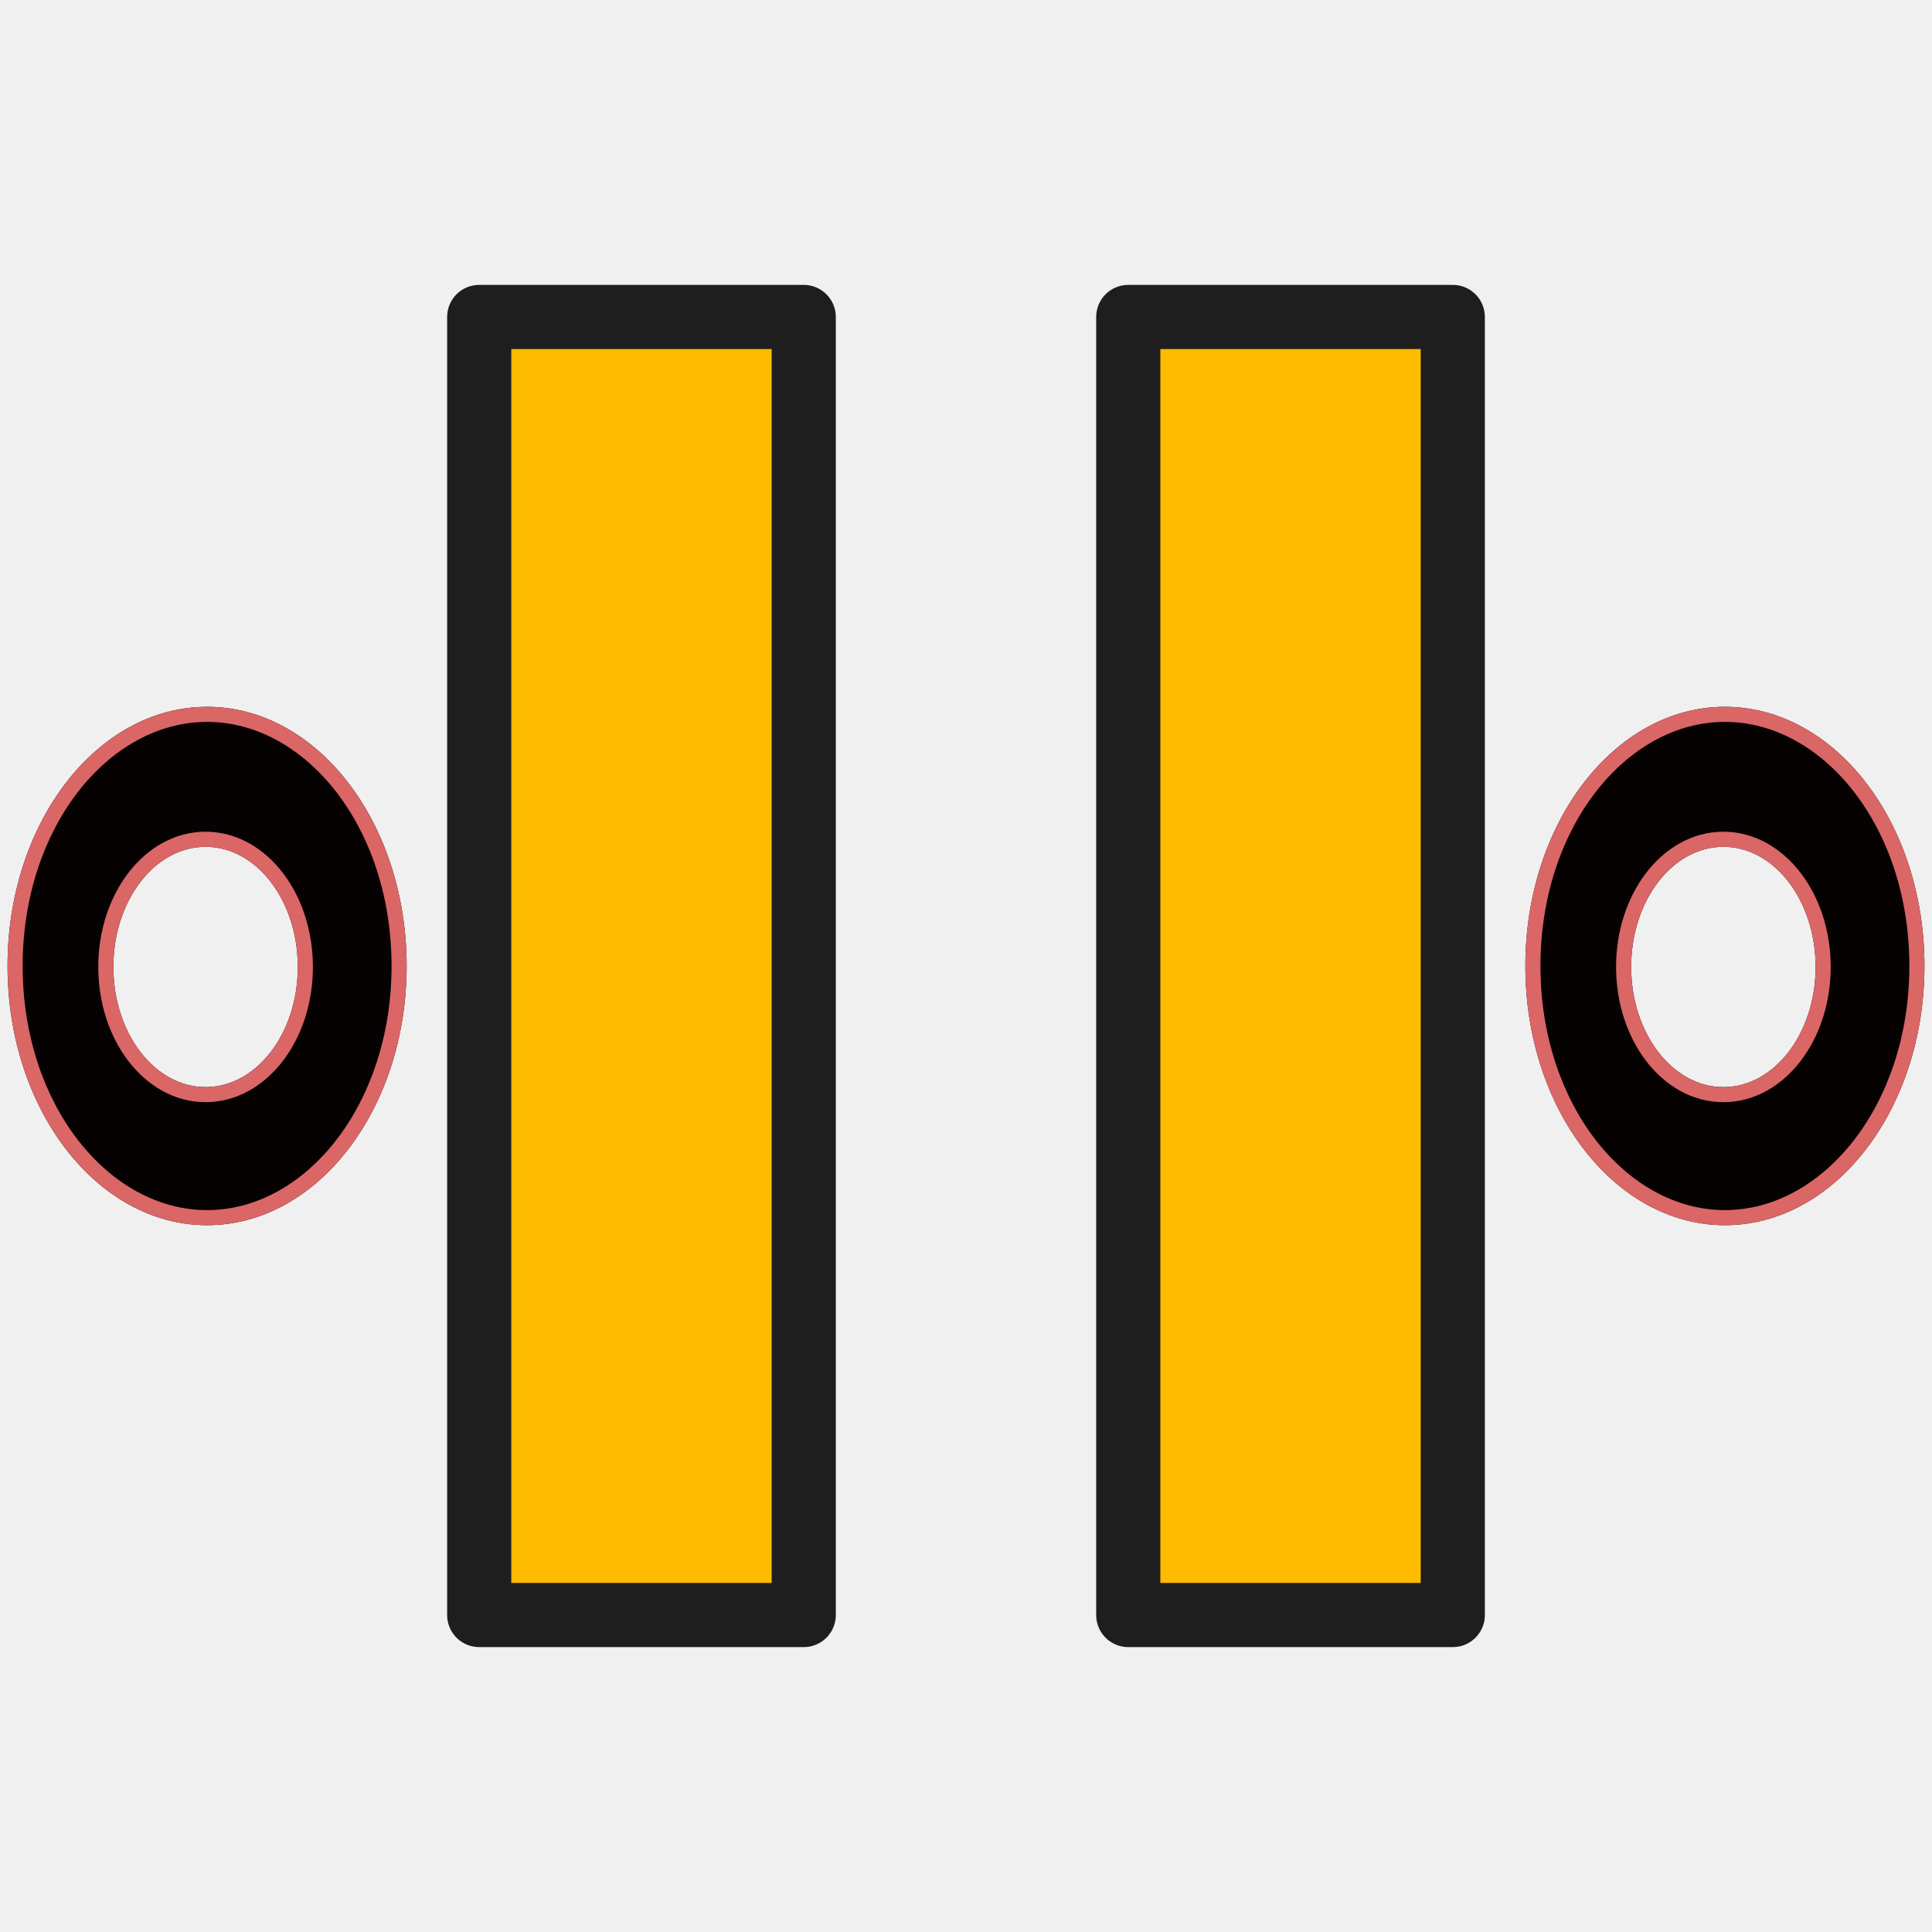
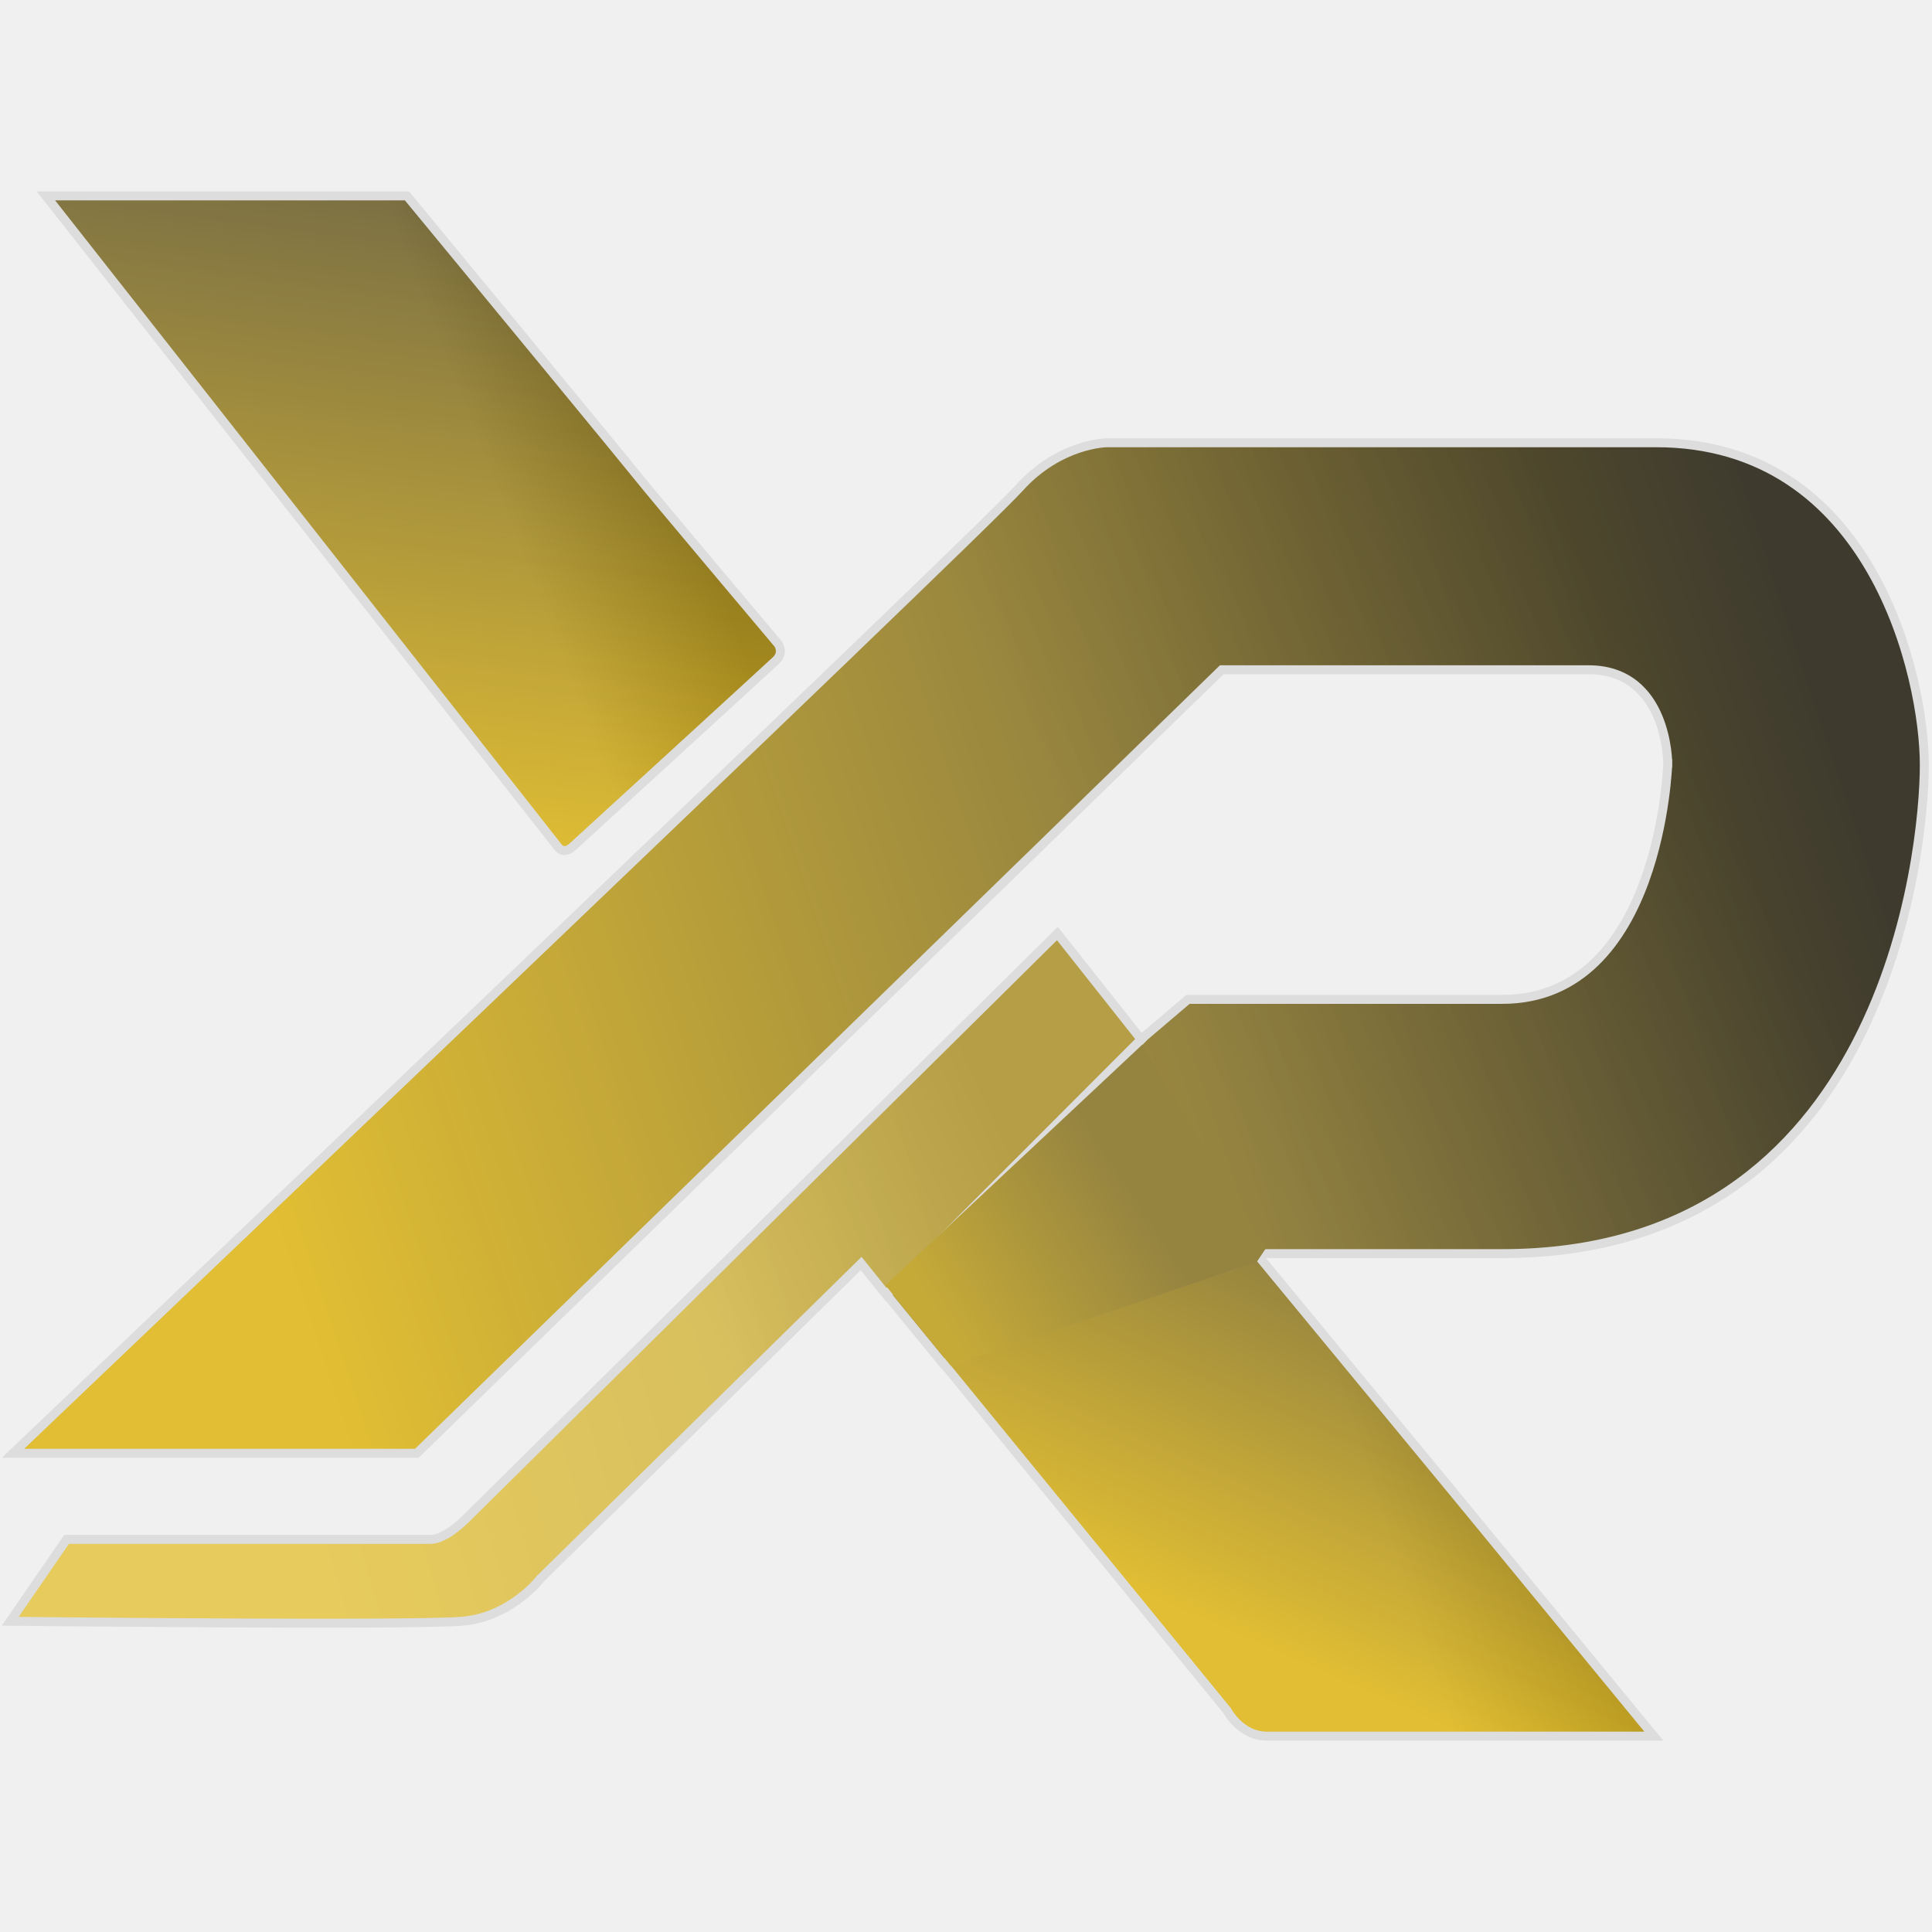
- <svg xmlns="http://www.w3.org/2000/svg" width="1024" height="1024" viewBox="0 0 1024 1024" fill="none">
-   <mask id="path-1-inside-1_13_387" fill="white">
-     <path d="M914.233 374.617C972.647 374.617 1020 436.125 1020 512C1020 587.874 972.647 649.382 914.233 649.382C855.82 649.382 808.467 587.874 808.467 512C808.467 436.125 855.82 374.617 914.233 374.617ZM913.432 448.826C886.438 448.826 864.555 477.334 864.555 512.5C864.555 547.666 886.438 576.174 913.432 576.174C940.426 576.174 962.31 547.666 962.31 512.5C962.309 477.333 940.426 448.826 913.432 448.826Z" />
-   </mask>
-   <path d="M914.233 374.617C972.647 374.617 1020 436.125 1020 512C1020 587.874 972.647 649.382 914.233 649.382C855.82 649.382 808.467 587.874 808.467 512C808.467 436.125 855.82 374.617 914.233 374.617ZM913.432 448.826C886.438 448.826 864.555 477.334 864.555 512.5C864.555 547.666 886.438 576.174 913.432 576.174C940.426 576.174 962.31 547.666 962.31 512.5C962.309 477.333 940.426 448.826 913.432 448.826Z" fill="#070202" />
-   <path d="M914.233 374.617V366.617V366.617V374.617ZM1020 512H1028V512L1020 512ZM914.233 649.382V657.382V657.382V649.382ZM808.467 512L800.467 512V512H808.467ZM913.432 448.826V440.826H913.432L913.432 448.826ZM864.555 512.5L856.555 512.5V512.5H864.555ZM913.432 576.174L913.432 584.174H913.432V576.174ZM962.31 512.5H970.31V512.5L962.31 512.5ZM914.233 374.617V382.617C966.409 382.617 1012 438.473 1012 512L1020 512L1028 512C1028 433.778 978.884 366.617 914.233 366.617V374.617ZM1020 512H1012C1012 585.527 966.409 641.382 914.233 641.382V649.382V657.382C978.884 657.382 1028 590.221 1028 512H1020ZM914.233 649.382V641.382C862.058 641.382 816.467 585.527 816.467 512H808.467H800.467C800.467 590.221 849.583 657.382 914.233 657.382V649.382ZM808.467 512L816.467 512C816.467 438.473 862.058 382.617 914.233 382.617V374.617V366.617C849.583 366.617 800.467 433.778 800.467 512L808.467 512ZM913.432 448.826L913.432 440.826C896.932 440.826 882.539 449.559 872.525 462.604C862.517 475.642 856.555 493.309 856.555 512.5L864.555 512.5L872.555 512.5C872.555 496.524 877.534 482.355 885.217 472.347C892.892 462.347 902.938 456.826 913.432 456.826L913.432 448.826ZM864.555 512.5H856.555C856.555 531.69 862.517 549.358 872.525 562.395C882.539 575.441 896.931 584.174 913.432 584.174L913.432 576.174L913.432 568.174C902.938 568.174 892.892 562.653 885.216 552.653C877.534 542.645 872.555 528.475 872.555 512.5H864.555ZM913.432 576.174V584.174C929.932 584.174 944.325 575.442 954.339 562.396C964.347 549.358 970.31 531.691 970.31 512.5H962.31H954.31C954.31 528.475 949.33 542.645 941.647 552.653C933.971 562.653 923.925 568.174 913.432 568.174V576.174ZM962.31 512.5L970.31 512.5C970.309 493.309 964.347 475.641 954.339 462.604C944.325 449.558 929.932 440.826 913.432 440.826V448.826V456.826C923.925 456.826 933.971 462.347 941.647 472.347C949.33 482.355 954.309 496.524 954.31 512.5L962.31 512.5Z" fill="#DA6666" mask="url(#path-1-inside-1_13_387)" />
-   <mask id="path-3-inside-2_13_387" fill="white">
-     <path d="M109.767 374.617C168.18 374.617 215.533 436.125 215.533 512C215.533 587.874 168.18 649.382 109.767 649.382C51.353 649.382 4 587.874 4 512C4 436.125 51.353 374.617 109.767 374.617ZM108.965 448.826C81.971 448.826 60.088 477.334 60.088 512.5C60.088 547.666 81.971 576.174 108.965 576.174C135.959 576.174 157.842 547.666 157.842 512.5C157.842 477.333 135.959 448.826 108.965 448.826Z" />
-   </mask>
-   <path d="M109.767 374.617C168.18 374.617 215.533 436.125 215.533 512C215.533 587.874 168.18 649.382 109.767 649.382C51.353 649.382 4 587.874 4 512C4 436.125 51.353 374.617 109.767 374.617ZM108.965 448.826C81.971 448.826 60.088 477.334 60.088 512.5C60.088 547.666 81.971 576.174 108.965 576.174C135.959 576.174 157.842 547.666 157.842 512.5C157.842 477.333 135.959 448.826 108.965 448.826Z" fill="#070202" />
-   <path d="M109.767 374.617V366.617V366.617V374.617ZM215.533 512H223.533V512L215.533 512ZM109.767 649.382V657.382V657.382V649.382ZM4 512L-4 512V512H4ZM108.965 448.826V440.826H108.965L108.965 448.826ZM60.088 512.5L52.088 512.5V512.5H60.088ZM108.965 576.174L108.965 584.174H108.965V576.174ZM157.842 512.5H165.842V512.5L157.842 512.5ZM109.767 374.617V382.617C161.942 382.617 207.533 438.473 207.533 512L215.533 512L223.533 512C223.533 433.778 174.417 366.617 109.767 366.617V374.617ZM215.533 512H207.533C207.533 585.527 161.942 641.382 109.767 641.382V649.382V657.382C174.417 657.382 223.533 590.221 223.533 512H215.533ZM109.767 649.382V641.382C57.591 641.382 12 585.527 12 512H4H-4C-4 590.221 45.116 657.382 109.767 657.382V649.382ZM4 512L12 512C12 438.473 57.591 382.617 109.767 382.617V374.617V366.617C45.116 366.617 -4 433.778 -4 512L4 512ZM108.965 448.826L108.965 440.826C92.465 440.826 78.072 449.559 68.058 462.604C58.05 475.642 52.088 493.309 52.088 512.5L60.088 512.5L68.088 512.5C68.088 496.524 73.067 482.355 80.75 472.347C88.426 462.347 98.471 456.826 108.965 456.826L108.965 448.826ZM60.088 512.5H52.088C52.088 531.69 58.05 549.358 68.058 562.395C78.072 575.441 92.465 584.174 108.965 584.174L108.965 576.174L108.965 568.174C98.471 568.174 88.426 562.653 80.75 552.653C73.067 542.645 68.088 528.475 68.088 512.5H60.088ZM108.965 576.174V584.174C125.465 584.174 139.858 575.442 149.872 562.396C159.88 549.358 165.842 531.69 165.842 512.5H157.842H149.842C149.842 528.475 144.862 542.645 137.18 552.653C129.504 562.653 119.459 568.174 108.965 568.174V576.174ZM157.842 512.5L165.842 512.5C165.842 493.309 159.88 475.642 149.872 462.604C139.858 449.558 125.465 440.826 108.965 440.826V448.826V456.826C119.459 456.826 129.504 462.347 137.18 472.347C144.862 482.355 149.842 496.524 149.842 512.5L157.842 512.5Z" fill="#DA6666" mask="url(#path-3-inside-2_13_387)" />
-   <path d="M425.998 168H253.994V856H425.998V168Z" fill="#FFBB00" />
-   <path d="M770.006 168H598.002V856H770.006V168Z" fill="#FFBB00" />
-   <path d="M425.998 168H253.994V856H425.998V168Z" stroke="#1E1E1E" stroke-width="34" stroke-linecap="round" stroke-linejoin="round" />
-   <path d="M770.006 168H598.002V856H770.006V168Z" stroke="#1E1E1E" stroke-width="34" stroke-linecap="round" stroke-linejoin="round" />
+ <svg xmlns="http://www.w3.org/2000/svg" width="1080" height="1080" viewBox="0 0 1080 1080" fill="none">
+   <g clip-path="url(#clip0_22_408)">
+     <path d="M227.51 109.5C227.686 109.713 227.891 109.963 228.126 110.248C229.018 111.33 230.328 112.917 231.998 114.941C235.338 118.991 240.12 124.788 245.885 131.778C257.414 145.759 272.878 164.515 288.614 183.614C320.102 221.83 352.643 261.374 356.99 266.848C361.384 272.379 380.557 295.248 398.756 316.894C407.865 327.728 416.743 338.271 423.427 346.211C426.769 350.181 429.563 353.499 431.562 355.878C432.562 357.067 433.362 358.021 433.934 358.703C434.219 359.044 434.447 359.317 434.612 359.516C434.695 359.615 434.761 359.695 434.811 359.755C434.835 359.785 434.855 359.809 434.87 359.827C434.878 359.836 434.883 359.843 434.888 359.849C434.892 359.854 434.894 359.855 434.894 359.855C435.289 360.354 436.076 361.787 436.204 363.554C436.322 365.183 435.894 367.18 433.791 369.166C428.437 374.222 327.73 466.358 320.323 473.14C318.726 474.602 317.434 475.189 316.482 475.393C315.549 475.593 314.777 475.461 314.132 475.201C313.459 474.93 312.899 474.507 312.495 474.123C312.298 473.936 312.152 473.771 312.062 473.662C312.017 473.608 311.986 473.569 311.972 473.55L311.971 473.549L311.935 473.496L311.889 473.438L25.648 109.5H227.51Z" fill="url(#paint0_linear_22_408)" />
+     <path d="M227.51 109.5C227.686 109.713 227.891 109.963 228.126 110.248C229.018 111.33 230.328 112.917 231.998 114.941C235.338 118.991 240.12 124.788 245.885 131.778C257.414 145.759 272.878 164.515 288.614 183.614C320.102 221.83 352.643 261.374 356.99 266.848C361.384 272.379 380.557 295.248 398.756 316.894C407.865 327.728 416.743 338.271 423.427 346.211C426.769 350.181 429.563 353.499 431.562 355.878C432.562 357.067 433.362 358.021 433.934 358.703C434.219 359.044 434.447 359.317 434.612 359.516C434.695 359.615 434.761 359.695 434.811 359.755C434.835 359.785 434.855 359.809 434.87 359.827C434.878 359.836 434.883 359.843 434.888 359.849C434.892 359.854 434.894 359.855 434.894 359.855C435.289 360.354 436.076 361.787 436.204 363.554C436.322 365.183 435.894 367.18 433.791 369.166C428.437 374.222 327.73 466.358 320.323 473.14C318.726 474.602 317.434 475.189 316.482 475.393C315.549 475.593 314.777 475.461 314.132 475.201C313.459 474.93 312.899 474.507 312.495 474.123C312.298 473.936 312.152 473.771 312.062 473.662C312.017 473.608 311.986 473.569 311.972 473.55L311.971 473.549L311.935 473.496L311.889 473.438L25.648 109.5H227.51Z" fill="url(#paint1_linear_22_408)" fill-opacity="0.2" />
+     <path d="M228.688 107L230.054 108.656L230.055 108.657C230.947 109.739 232.256 111.325 233.927 113.351L247.813 130.188C259.343 144.169 274.808 162.925 290.544 182.024C322.017 220.222 354.58 259.794 358.947 265.293L359.936 266.521C365.702 273.637 383.591 294.972 400.67 315.285L425.34 344.601C428.681 348.569 431.475 351.889 433.475 354.269L435.85 357.097L435.853 357.1C436.105 357.401 436.314 357.654 436.477 357.849L436.506 357.863L436.854 358.304C437.523 359.148 438.529 361.049 438.697 363.373C438.866 365.701 438.192 368.448 435.508 370.983C430.135 376.057 329.404 468.215 322.012 474.983L322.011 474.984C320.28 476.569 318.696 477.411 317.285 477.771L317.006 477.838C315.528 478.155 314.248 477.943 313.198 477.52C312.152 477.098 311.332 476.467 310.773 475.936C310.493 475.669 310.278 475.429 310.134 475.254C310.126 475.245 310.119 475.234 310.11 475.224L310.036 475.149L309.919 474.978L20.501 107H228.688ZM313.854 471.893L313.867 471.909L313.873 471.915L313.885 471.932L313.895 471.943L313.951 472.015L313.984 472.063L313.99 472.07C314.026 472.113 314.103 472.202 314.216 472.31L314.218 472.311C314.467 472.547 314.767 472.761 315.065 472.882C315.201 472.936 315.328 472.969 315.457 472.982C315.583 472.996 315.746 472.994 315.958 472.948L316.14 472.902C316.615 472.762 317.456 472.375 318.635 471.296L376.139 418.662C402.903 394.156 429.405 369.869 432.074 367.349C433.596 365.912 433.778 364.665 433.711 363.734C433.67 363.164 433.518 362.623 433.335 362.175C433.245 361.953 433.151 361.767 433.071 361.626C433.032 361.556 432.997 361.501 432.971 361.461C432.959 361.442 432.949 361.429 432.942 361.42C432.93 361.405 432.913 361.382 432.891 361.355L432.696 361.122L432.688 361.111C432.526 360.917 432.301 360.648 432.016 360.307C431.444 359.625 430.645 358.673 429.648 357.487C427.65 355.109 424.857 351.792 421.515 347.821C414.831 339.882 405.952 329.338 396.843 318.503C378.662 296.878 359.454 273.97 355.032 268.403C351.785 264.315 332.683 241.065 310.045 213.566L286.685 185.204C270.949 166.105 255.485 147.35 243.956 133.369L230.069 116.532C228.481 114.607 227.217 113.075 226.33 112H30.795L313.854 471.893ZM436.842 358.289C436.844 358.292 436.846 358.295 436.847 358.296C436.848 358.298 436.847 358.296 436.846 358.294L436.842 358.289ZM436.809 358.249C436.821 358.264 436.832 358.276 436.839 358.285C436.84 358.286 436.841 358.288 436.842 358.289L436.809 358.249Z" fill="#DDDDDD" />
+     <path d="M637.925 581.03L495.395 723.759L483.124 708.476L481.394 706.321L479.423 708.257L302.127 882.436L302.001 882.561L301.894 882.7L301.89 882.706C301.885 882.713 301.875 882.725 301.862 882.741C301.836 882.775 301.794 882.829 301.735 882.902C301.619 883.047 301.438 883.267 301.196 883.552C300.712 884.123 299.98 884.953 299.011 885.963C297.071 887.986 294.19 890.719 290.455 893.531C282.973 899.162 272.159 905.036 258.66 906.25C244.711 907.505 180.419 907.508 119.378 907.191C88.91 907.032 59.322 906.795 37.351 906.597C26.365 906.498 17.284 906.408 10.949 906.344C8.914 906.323 7.162 906.304 5.722 906.289L37.236 860.508H240.752C243.165 860.508 245.632 859.629 247.826 858.524C250.058 857.4 252.228 855.928 254.103 854.501C255.985 853.068 257.619 851.641 258.78 850.575C259.362 850.041 259.829 849.594 260.153 849.279C260.315 849.121 260.442 848.995 260.529 848.907C260.573 848.864 260.607 848.829 260.631 848.805C260.635 848.801 260.639 848.797 260.643 848.793L591.085 521.847L637.925 581.03Z" fill="url(#paint2_linear_22_408)" />
+     <path d="M637.925 581.03L495.395 723.759L483.124 708.476L481.394 706.321L479.423 708.257L302.127 882.436L302.001 882.561L301.894 882.7L301.89 882.706C301.885 882.713 301.875 882.725 301.862 882.741C301.836 882.775 301.794 882.829 301.735 882.902C301.619 883.047 301.438 883.267 301.196 883.552C300.712 884.123 299.98 884.953 299.011 885.963C297.071 887.986 294.19 890.719 290.455 893.531C282.973 899.162 272.159 905.036 258.66 906.25C244.711 907.505 180.419 907.508 119.378 907.191C88.91 907.032 59.322 906.795 37.351 906.597C26.365 906.498 17.284 906.408 10.949 906.344C8.914 906.323 7.162 906.304 5.722 906.289L37.236 860.508H240.752C243.165 860.508 245.632 859.629 247.826 858.524C250.058 857.4 252.228 855.928 254.103 854.501C255.985 853.068 257.619 851.641 258.78 850.575C259.362 850.041 259.829 849.594 260.153 849.279C260.315 849.121 260.442 848.995 260.529 848.907C260.573 848.864 260.607 848.829 260.631 848.805C260.635 848.801 260.639 848.797 260.643 848.793L591.085 521.847L637.925 581.03Z" fill="url(#paint3_linear_22_408)" fill-opacity="0.2" />
+     <path d="M641.266 581.223L495.192 727.499L481.175 710.041L481.174 710.04L303.887 884.21L303.88 884.219L303.875 884.225C303.867 884.236 303.86 884.245 303.855 884.251C303.842 884.269 303.83 884.284 303.823 884.291C303.788 884.337 303.742 884.395 303.687 884.463C303.552 884.631 303.355 884.87 303.103 885.167L303.104 885.168C302.717 885.624 302.19 886.226 301.525 886.942L300.815 887.694C298.8 889.795 295.82 892.622 291.959 895.529C284.236 901.341 272.987 907.471 258.884 908.74C244.78 910.008 180.31 910.007 119.365 909.691C88.893 909.532 59.301 909.295 37.328 909.097L10.924 908.844C8.889 908.823 7.133 908.804 5.695 908.789L0.999 908.74L35.922 858.008H240.752C242.599 858.008 244.656 857.321 246.701 856.291C248.747 855.261 250.783 853.887 252.589 852.512L253.254 851.997C254.779 850.8 256.108 849.634 257.09 848.733C257.651 848.218 258.1 847.788 258.41 847.487C258.564 847.337 258.678 847.223 258.751 847.15L258.885 847.016L591.312 518.106L641.266 581.223ZM262.401 850.571L262.399 850.573C262.39 850.582 262.392 850.579 262.361 850.611C262.339 850.633 262.31 850.661 262.276 850.695C262.179 850.793 262.051 850.92 261.898 851.069L261.896 851.072C261.558 851.4 261.073 851.864 260.47 852.417C259.27 853.519 257.576 854.998 255.617 856.49C253.673 857.969 251.368 859.539 248.95 860.757C246.607 861.937 243.73 863.008 240.752 863.008H38.551L10.443 903.838C10.618 903.84 10.795 903.842 10.975 903.844L37.373 904.097C59.342 904.295 88.927 904.532 119.391 904.691C180.527 905.008 244.64 905.001 258.436 903.76C271.33 902.6 281.71 896.983 288.951 891.534C292.56 888.816 295.342 886.177 297.207 884.233C298.138 883.262 298.836 882.47 299.289 881.936L299.29 881.934C299.521 881.662 299.686 881.461 299.783 881.34L299.791 881.33C299.836 881.274 299.864 881.238 299.876 881.222L299.898 881.193L299.914 881.173L300.122 880.904L300.366 880.661L300.375 880.653L481.613 702.601L485.072 706.91L495.598 720.018L634.584 580.836L590.857 525.588L262.401 850.571Z" fill="#DDDDDD" />
+     <path d="M686.083 956.391L685.925 956.198L495.962 723.743L619.817 600.705L817.047 839.729L924.496 970.5H708.167C700.953 970.5 695.492 967.106 691.75 963.572C689.883 961.809 688.478 960.041 687.542 958.717C687.076 958.057 686.731 957.511 686.506 957.14C686.394 956.954 686.312 956.812 686.261 956.722C686.236 956.676 686.217 956.644 686.207 956.625C686.202 956.617 686.199 956.611 686.198 956.608L686.197 956.606L686.083 956.391Z" fill="url(#paint4_linear_22_408)" />
+     <path d="M686.083 956.391L685.925 956.198L495.962 723.743L619.817 600.705L817.047 839.729L924.496 970.5H708.167C700.953 970.5 695.492 967.106 691.75 963.572C689.883 961.809 688.478 960.041 687.542 958.717C687.076 958.057 686.731 957.511 686.506 957.14C686.394 956.954 686.312 956.812 686.261 956.722C686.236 956.676 686.217 956.644 686.207 956.625C686.202 956.617 686.199 956.611 686.198 956.608L686.197 956.606L686.083 956.391Z" fill="url(#paint5_linear_22_408)" fill-opacity="0.2" />
+     <path d="M818.976 838.138L818.979 838.141L929.786 973H708.167C700.108 973 694.064 969.196 690.033 965.39C688.019 963.488 686.509 961.585 685.501 960.16L685.5 960.159C684.995 959.443 684.617 958.847 684.368 958.436L684.364 958.43C684.24 958.224 684.147 958.063 684.086 957.955L684.064 957.916C684.063 957.913 684.06 957.909 684.053 957.895C684.05 957.891 684.042 957.876 684.035 957.863C684.028 957.851 684.012 957.823 683.994 957.789C683.993 957.787 683.991 957.784 683.99 957.782L683.989 957.78L492.591 723.568L620 596.999L818.976 838.138ZM499.333 723.917L687.858 954.614L688.175 955L688.292 955.22L688.375 955.378L688.376 955.379L688.405 955.434C688.412 955.447 688.423 955.466 688.436 955.489C688.476 955.56 688.546 955.681 688.644 955.844L689.029 956.457C689.186 956.698 689.37 956.973 689.583 957.274L689.928 957.751C690.779 958.905 691.962 960.334 693.467 961.755C696.92 965.016 701.798 968 708.167 968H919.206L815.118 841.32L619.634 604.41L499.333 723.917ZM684.961 956.985L684.966 956.982L685.925 956.198L684.961 956.985Z" fill="#DDDDDD" />
+     <path d="M929.785 426.789L932.284 426.869C932.284 426.87 932.284 426.873 932.284 426.876C932.284 426.881 932.283 426.888 932.283 426.896C932.283 426.914 932.281 426.94 932.28 426.974C932.278 427.04 932.274 427.138 932.269 427.265C932.258 427.519 932.242 427.892 932.216 428.375C932.164 429.342 932.077 430.752 931.937 432.543C931.655 436.124 931.157 441.231 930.288 447.354C928.552 459.587 925.329 475.939 919.375 492.325C907.511 524.973 884.403 558.654 839.795 558.654H664.091L640.027 579.123L495.616 723.734L527.007 762.078L707.363 700.909L707.754 700.776H839.795C946.8 700.776 1005.64 644.824 1037.87 582.694C1070.19 520.401 1075.7 451.933 1075.7 427.634C1075.7 403.456 1068.56 358.247 1046.15 319.171C1023.81 280.211 986.427 247.5 925.756 247.5H618.85H618.846C618.839 247.5 618.825 247.501 618.806 247.501C618.766 247.502 618.7 247.502 618.609 247.505C618.429 247.51 618.149 247.522 617.778 247.546C617.037 247.593 615.93 247.69 614.521 247.886C611.703 248.277 607.678 249.065 602.933 250.648C593.45 253.812 581.084 260.151 569.669 272.881C563.712 279.524 525.24 316.881 471.062 369.02C416.818 421.221 346.699 488.364 277.316 554.686C207.934 621.007 139.286 686.511 87.983 735.433C62.332 759.894 41.017 780.209 26.115 794.41C18.664 801.51 12.817 807.082 8.832 810.879C8.267 811.417 7.739 811.92 7.25 812.386H233.021L682.246 375.111L682.974 374.402H888.147C899.098 374.402 907.461 377.698 913.779 382.744C920.058 387.759 924.178 394.39 926.888 400.883C929.598 407.378 930.942 413.837 931.611 418.649C931.947 421.062 932.115 423.077 932.199 424.496C932.242 425.206 932.264 425.769 932.274 426.159C932.28 426.354 932.283 426.506 932.284 426.612C932.285 426.665 932.285 426.707 932.285 426.736V426.786C932.282 426.787 932.19 426.789 929.785 426.789ZM929.785 426.789H932.285V426.827L932.284 426.866L929.785 426.789Z" fill="url(#paint6_linear_22_408)" />
+     <path d="M929.785 426.789L932.284 426.869C932.284 426.87 932.284 426.873 932.284 426.876C932.284 426.881 932.283 426.888 932.283 426.896C932.283 426.914 932.281 426.94 932.28 426.974C932.278 427.04 932.274 427.138 932.269 427.265C932.258 427.519 932.242 427.892 932.216 428.375C932.164 429.342 932.077 430.752 931.937 432.543C931.655 436.124 931.157 441.231 930.288 447.354C928.552 459.587 925.329 475.939 919.375 492.325C907.511 524.973 884.403 558.654 839.795 558.654H664.091L640.027 579.123L495.616 723.734L527.007 762.078L707.363 700.909L707.754 700.776H839.795C946.8 700.776 1005.64 644.824 1037.87 582.694C1070.19 520.401 1075.7 451.933 1075.7 427.634C1075.7 403.456 1068.56 358.247 1046.15 319.171C1023.81 280.211 986.427 247.5 925.756 247.5H618.85H618.846C618.839 247.5 618.825 247.501 618.806 247.501C618.766 247.502 618.7 247.502 618.609 247.505C618.429 247.51 618.149 247.522 617.778 247.546C617.037 247.593 615.93 247.69 614.521 247.886C611.703 248.277 607.678 249.065 602.933 250.648C593.45 253.812 581.084 260.151 569.669 272.881C563.712 279.524 525.24 316.881 471.062 369.02C416.818 421.221 346.699 488.364 277.316 554.686C207.934 621.007 139.286 686.511 87.983 735.433C62.332 759.894 41.017 780.209 26.115 794.41C18.664 801.51 12.817 807.082 8.832 810.879C8.267 811.417 7.739 811.92 7.25 812.386H233.021L682.246 375.111L682.974 374.402H888.147C899.098 374.402 907.461 377.698 913.779 382.744C920.058 387.759 924.178 394.39 926.888 400.883C929.598 407.378 930.942 413.837 931.611 418.649C931.947 421.062 932.115 423.077 932.199 424.496C932.242 425.206 932.264 425.769 932.274 426.159C932.28 426.354 932.283 426.506 932.284 426.612C932.285 426.665 932.285 426.707 932.285 426.736V426.786C932.282 426.787 932.19 426.789 929.785 426.789ZM929.785 426.789H932.285V426.827L932.284 426.866L929.785 426.789Z" fill="url(#paint7_linear_22_408)" fill-opacity="0.2" />
+     <path d="M618.867 249.999L618.868 250C618.844 250.001 618.821 250.001 618.807 250.001C618.788 250.001 618.78 250.002 618.765 250.002C618.74 250.002 618.717 250.003 618.691 250.004H618.679C618.534 250.008 618.285 250.019 617.939 250.041H617.937C617.255 250.084 616.209 250.175 614.865 250.362C612.178 250.735 608.304 251.492 603.725 253.02C594.58 256.071 582.608 262.196 571.53 274.55C565.492 281.283 526.913 318.741 472.796 370.821C418.549 423.025 348.427 490.171 279.044 556.493C209.661 622.815 141.012 688.32 89.709 737.242L27.84 796.22C22.051 801.736 17.231 806.33 13.499 809.886H232.006L681.958 371.902H888.147C899.64 371.902 908.558 375.376 915.339 380.791C922.042 386.144 926.378 393.17 929.195 399.92C932.013 406.674 933.399 413.357 934.087 418.305L934.209 419.218C934.471 421.271 934.613 423.004 934.69 424.289H934.785V428.588L934.741 428.602L934.721 429.442L934.656 429.439C934.603 430.325 934.532 431.433 934.43 432.738C934.144 436.363 933.641 441.523 932.764 447.705C931.013 460.044 927.757 476.578 921.725 493.179C909.75 526.131 886.032 561.154 839.795 561.154H665.011L641.725 580.96L498.982 723.899L527.844 759.154L707.341 698.276H839.795C945.682 698.276 1003.76 643.022 1035.65 581.543C1067.72 519.737 1073.2 451.712 1073.2 427.634C1073.2 403.798 1066.13 359.038 1043.98 320.415C1021.97 282.024 985.314 250 925.756 250H618.882C618.886 250 618.89 249.999 618.894 249.999C618.886 249.999 618.877 249.999 618.867 249.999ZM1078.2 427.634C1078.2 452.154 1072.66 521.066 1040.09 583.846C1007.52 646.627 947.918 703.276 839.795 703.276H708.166L526.17 765.002L492.249 723.567L638.33 577.284L638.407 577.219L663.172 556.154H839.795C882.774 556.154 905.272 523.815 917.025 491.471C922.901 475.3 926.092 459.13 927.812 447.003C928.673 440.939 929.166 435.884 929.444 432.347C929.583 430.578 929.669 429.188 929.72 428.24C929.721 428.218 929.721 428.195 929.723 428.173L929.76 425.827C929.748 425.508 929.731 425.112 929.703 424.647V424.644C929.622 423.281 929.46 421.332 929.135 418.994C928.525 414.61 927.343 408.855 925.054 403.015L924.581 401.846C921.978 395.609 918.074 389.374 912.219 384.697C906.363 380.021 898.557 376.902 888.147 376.902H683.99L234.037 814.886H0.999L5.526 810.575C6.002 810.123 6.556 809.594 7.108 809.068C11.093 805.271 16.94 799.7 24.391 792.601C39.292 778.4 60.607 758.085 86.258 733.624C137.56 684.702 206.208 619.199 275.589 552.879C344.971 486.558 415.087 419.417 469.328 367.219C523.567 315.021 561.931 277.765 567.808 271.212C579.56 258.106 592.32 251.553 602.142 248.276C607.051 246.638 611.229 245.82 614.177 245.411C615.648 245.206 616.816 245.103 617.616 245.052C618.013 245.026 618.325 245.012 618.54 245.006C618.6 245.004 618.65 245.004 618.688 245.003C618.706 245.003 618.727 245.002 618.735 245.002H618.748L618.774 245.001H618.78C618.788 245.001 618.797 245 618.808 245H925.756C987.54 245 1025.65 278.399 1048.32 317.928C1070.99 357.456 1078.2 403.113 1078.2 427.634Z" fill="#DDDDDD" />
+     <path d="M495 718.5L531.5 763.5L689 710L702.5 705.5L707.5 698L638.5 584L495 718.5Z" fill="url(#paint8_linear_22_408)" />
+   </g>
+   <defs>
+     <linearGradient id="paint0_linear_22_408" x1="193.07" y1="-15.423" x2="131.32" y2="463.319" gradientUnits="userSpaceOnUse">
+       <stop stop-color="#302C1C" />
+       <stop offset="1" stop-color="#DAAE00" />
+     </linearGradient>
+     <linearGradient id="paint1_linear_22_408" x1="418.745" y1="321.341" x2="311.517" y2="362.715" gradientUnits="userSpaceOnUse">
+       <stop offset="0.147" stop-color="#777777" />
+       <stop offset="1" stop-color="white" />
+     </linearGradient>
+     <linearGradient id="paint2_linear_22_408" x1="528.5" y1="687.5" x2="153.874" y2="795.557" gradientUnits="userSpaceOnUse">
+       <stop stop-color="#C4A838" />
+       <stop offset="1" stop-color="#E1BE34" />
+     </linearGradient>
+     <linearGradient id="paint3_linear_22_408" x1="602.972" y1="635.518" x2="390.592" y2="733.274" gradientUnits="userSpaceOnUse">
+       <stop offset="0.147" stop-color="#777777" />
+       <stop offset="1" stop-color="white" />
+     </linearGradient>
+     <linearGradient id="paint4_linear_22_408" x1="821.662" y1="548.545" x2="665.212" y2="902.701" gradientUnits="userSpaceOnUse">
+       <stop offset="0.078" stop-color="#302C1C" />
+       <stop offset="1" stop-color="#DAAE00" />
+     </linearGradient>
+     <linearGradient id="paint5_linear_22_408" x1="901.439" y1="709.506" x2="743.38" y2="760.954" gradientUnits="userSpaceOnUse">
+       <stop offset="0.147" stop-color="#777777" />
+       <stop offset="1" stop-color="white" />
+     </linearGradient>
+     <linearGradient id="paint6_linear_22_408" x1="984.183" y1="294.041" x2="118.067" y2="581.287" gradientUnits="userSpaceOnUse">
+       <stop stop-color="#302C1C" />
+       <stop offset="1" stop-color="#DAAE00" />
+     </linearGradient>
+     <linearGradient id="paint7_linear_22_408" x1="1008.36" y1="415.797" x2="671.973" y2="593.916" gradientUnits="userSpaceOnUse">
+       <stop offset="0.147" stop-color="#777777" />
+       <stop offset="1" stop-color="white" />
+     </linearGradient>
+     <linearGradient id="paint8_linear_22_408" x1="635" y1="669.5" x2="527.5" y2="739.5" gradientUnits="userSpaceOnUse">
+       <stop stop-color="#958440" />
+       <stop offset="1" stop-color="#C6AA38" />
+     </linearGradient>
+     <clipPath id="clip0_22_408">
+       <rect width="1078" height="866" fill="white" transform="translate(1 107)" />
+     </clipPath>
+   </defs>
</svg>
